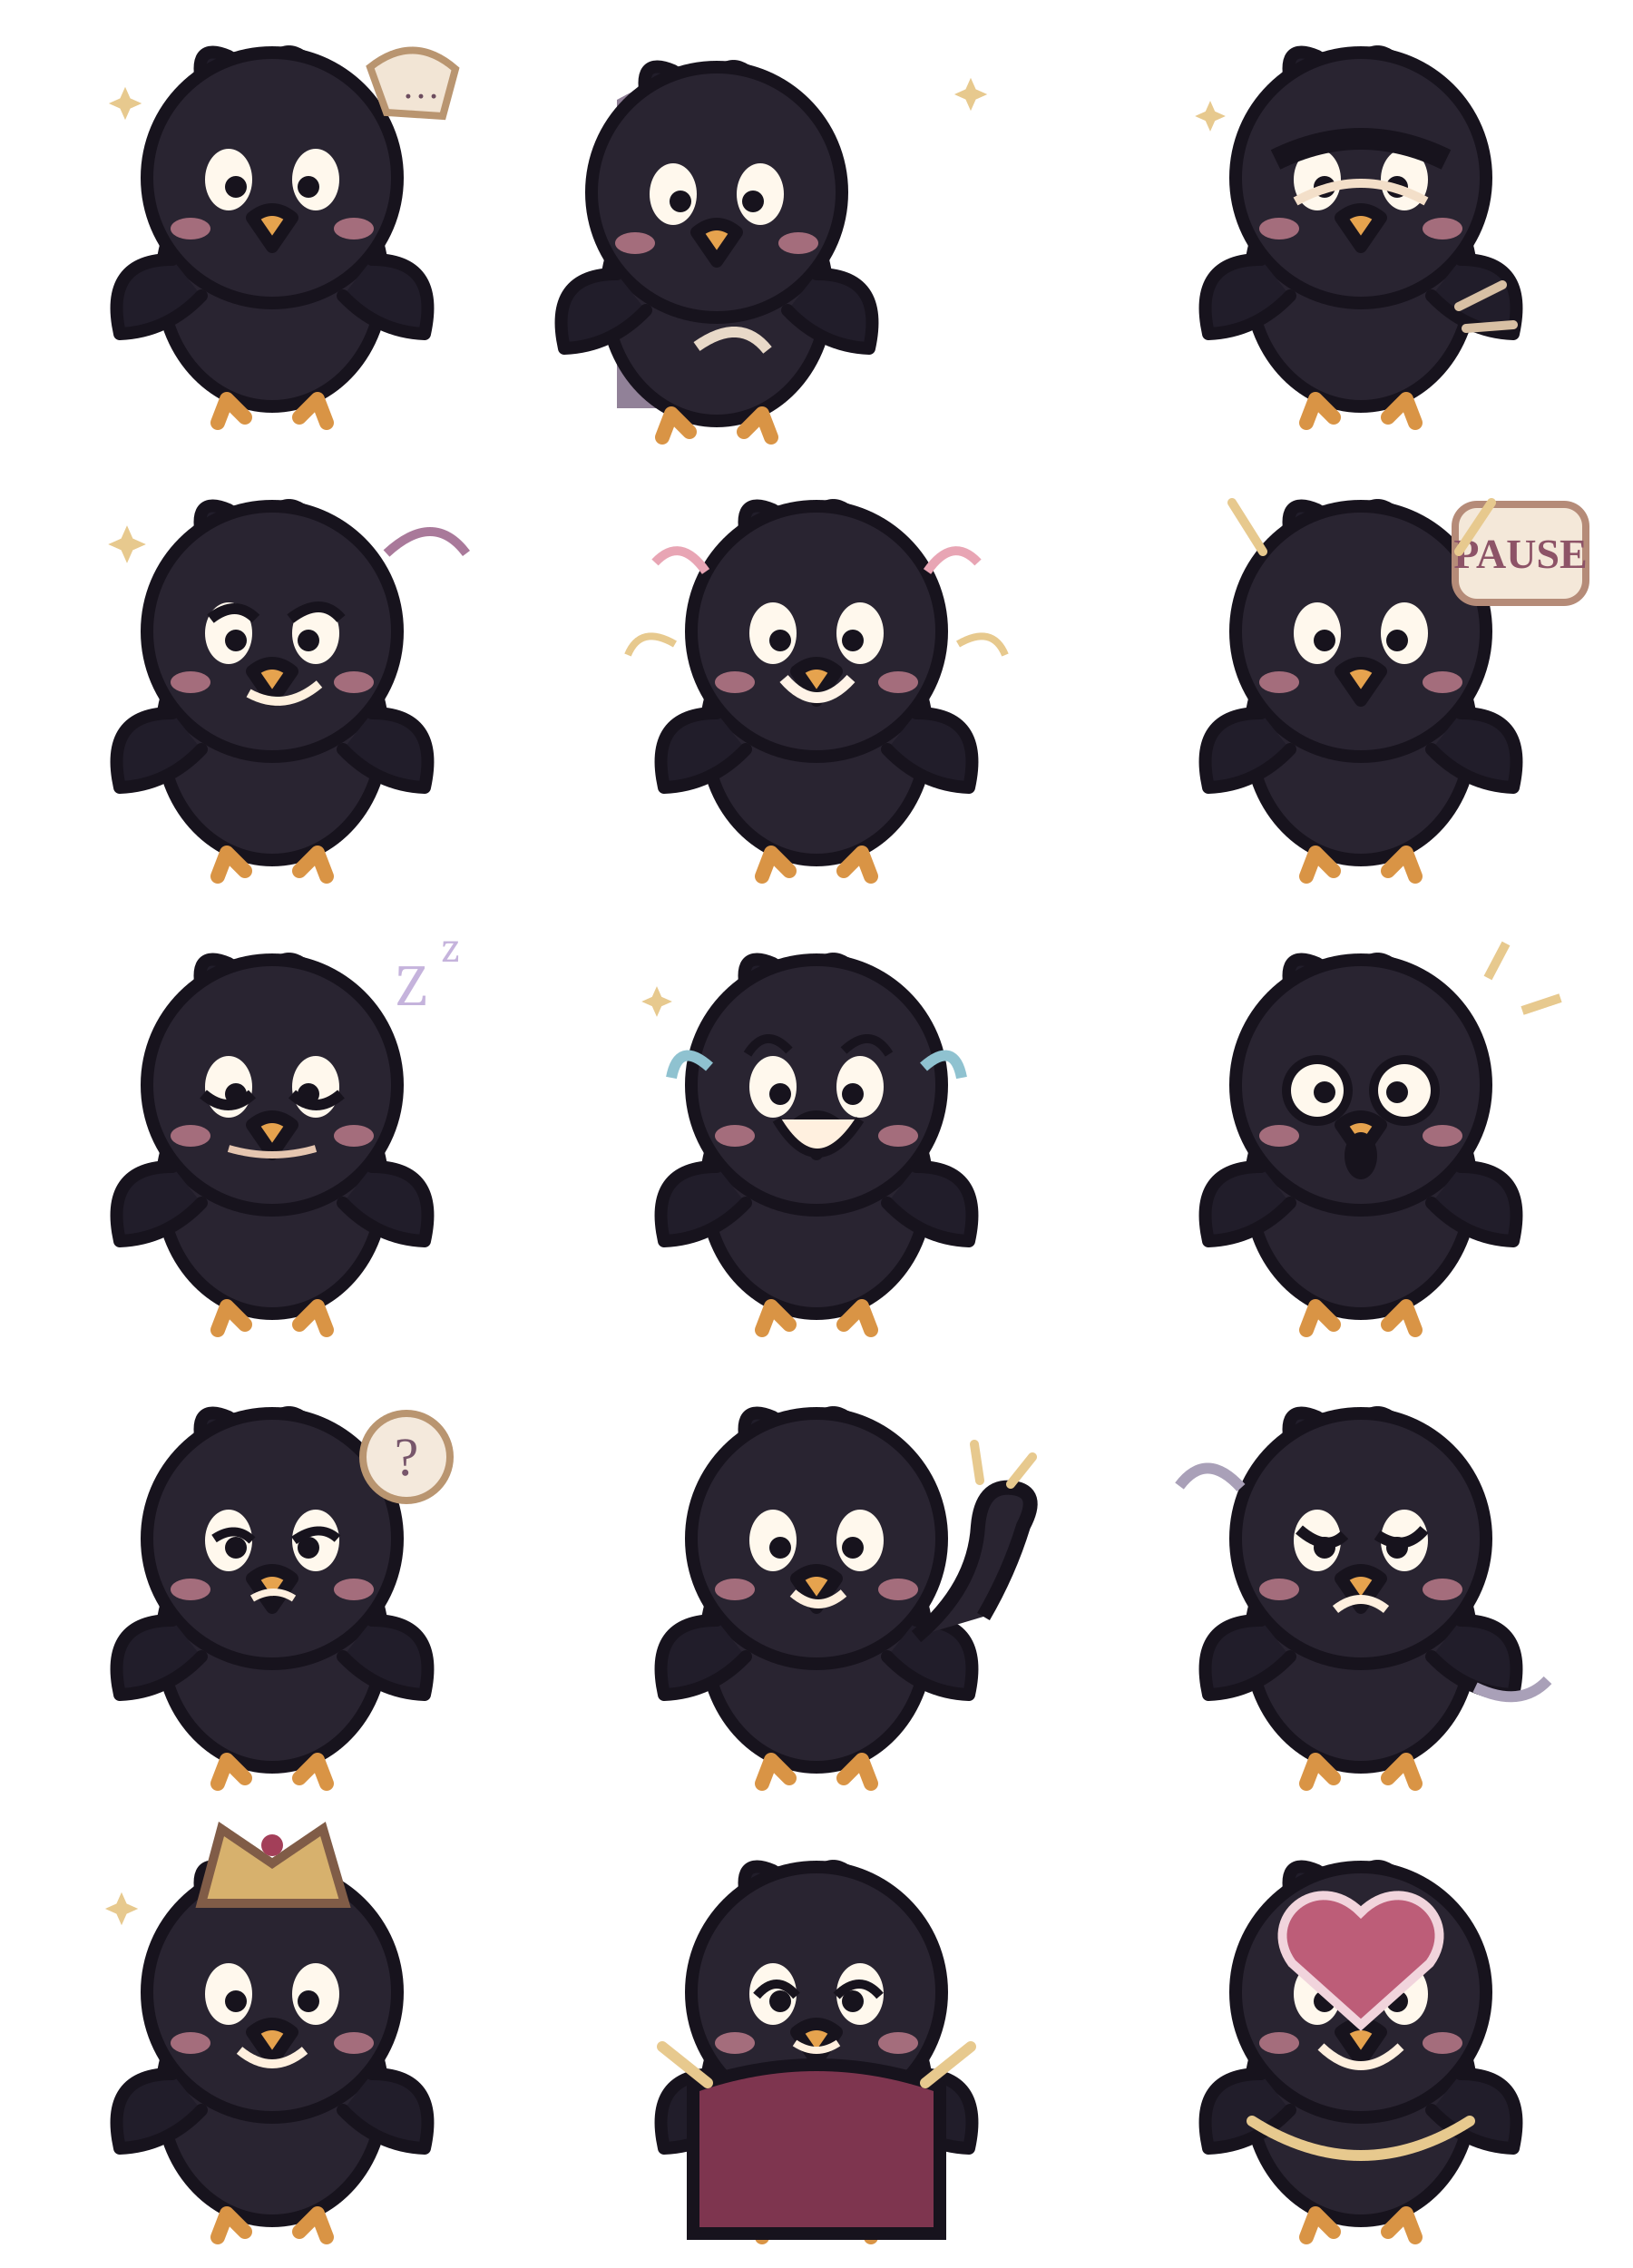
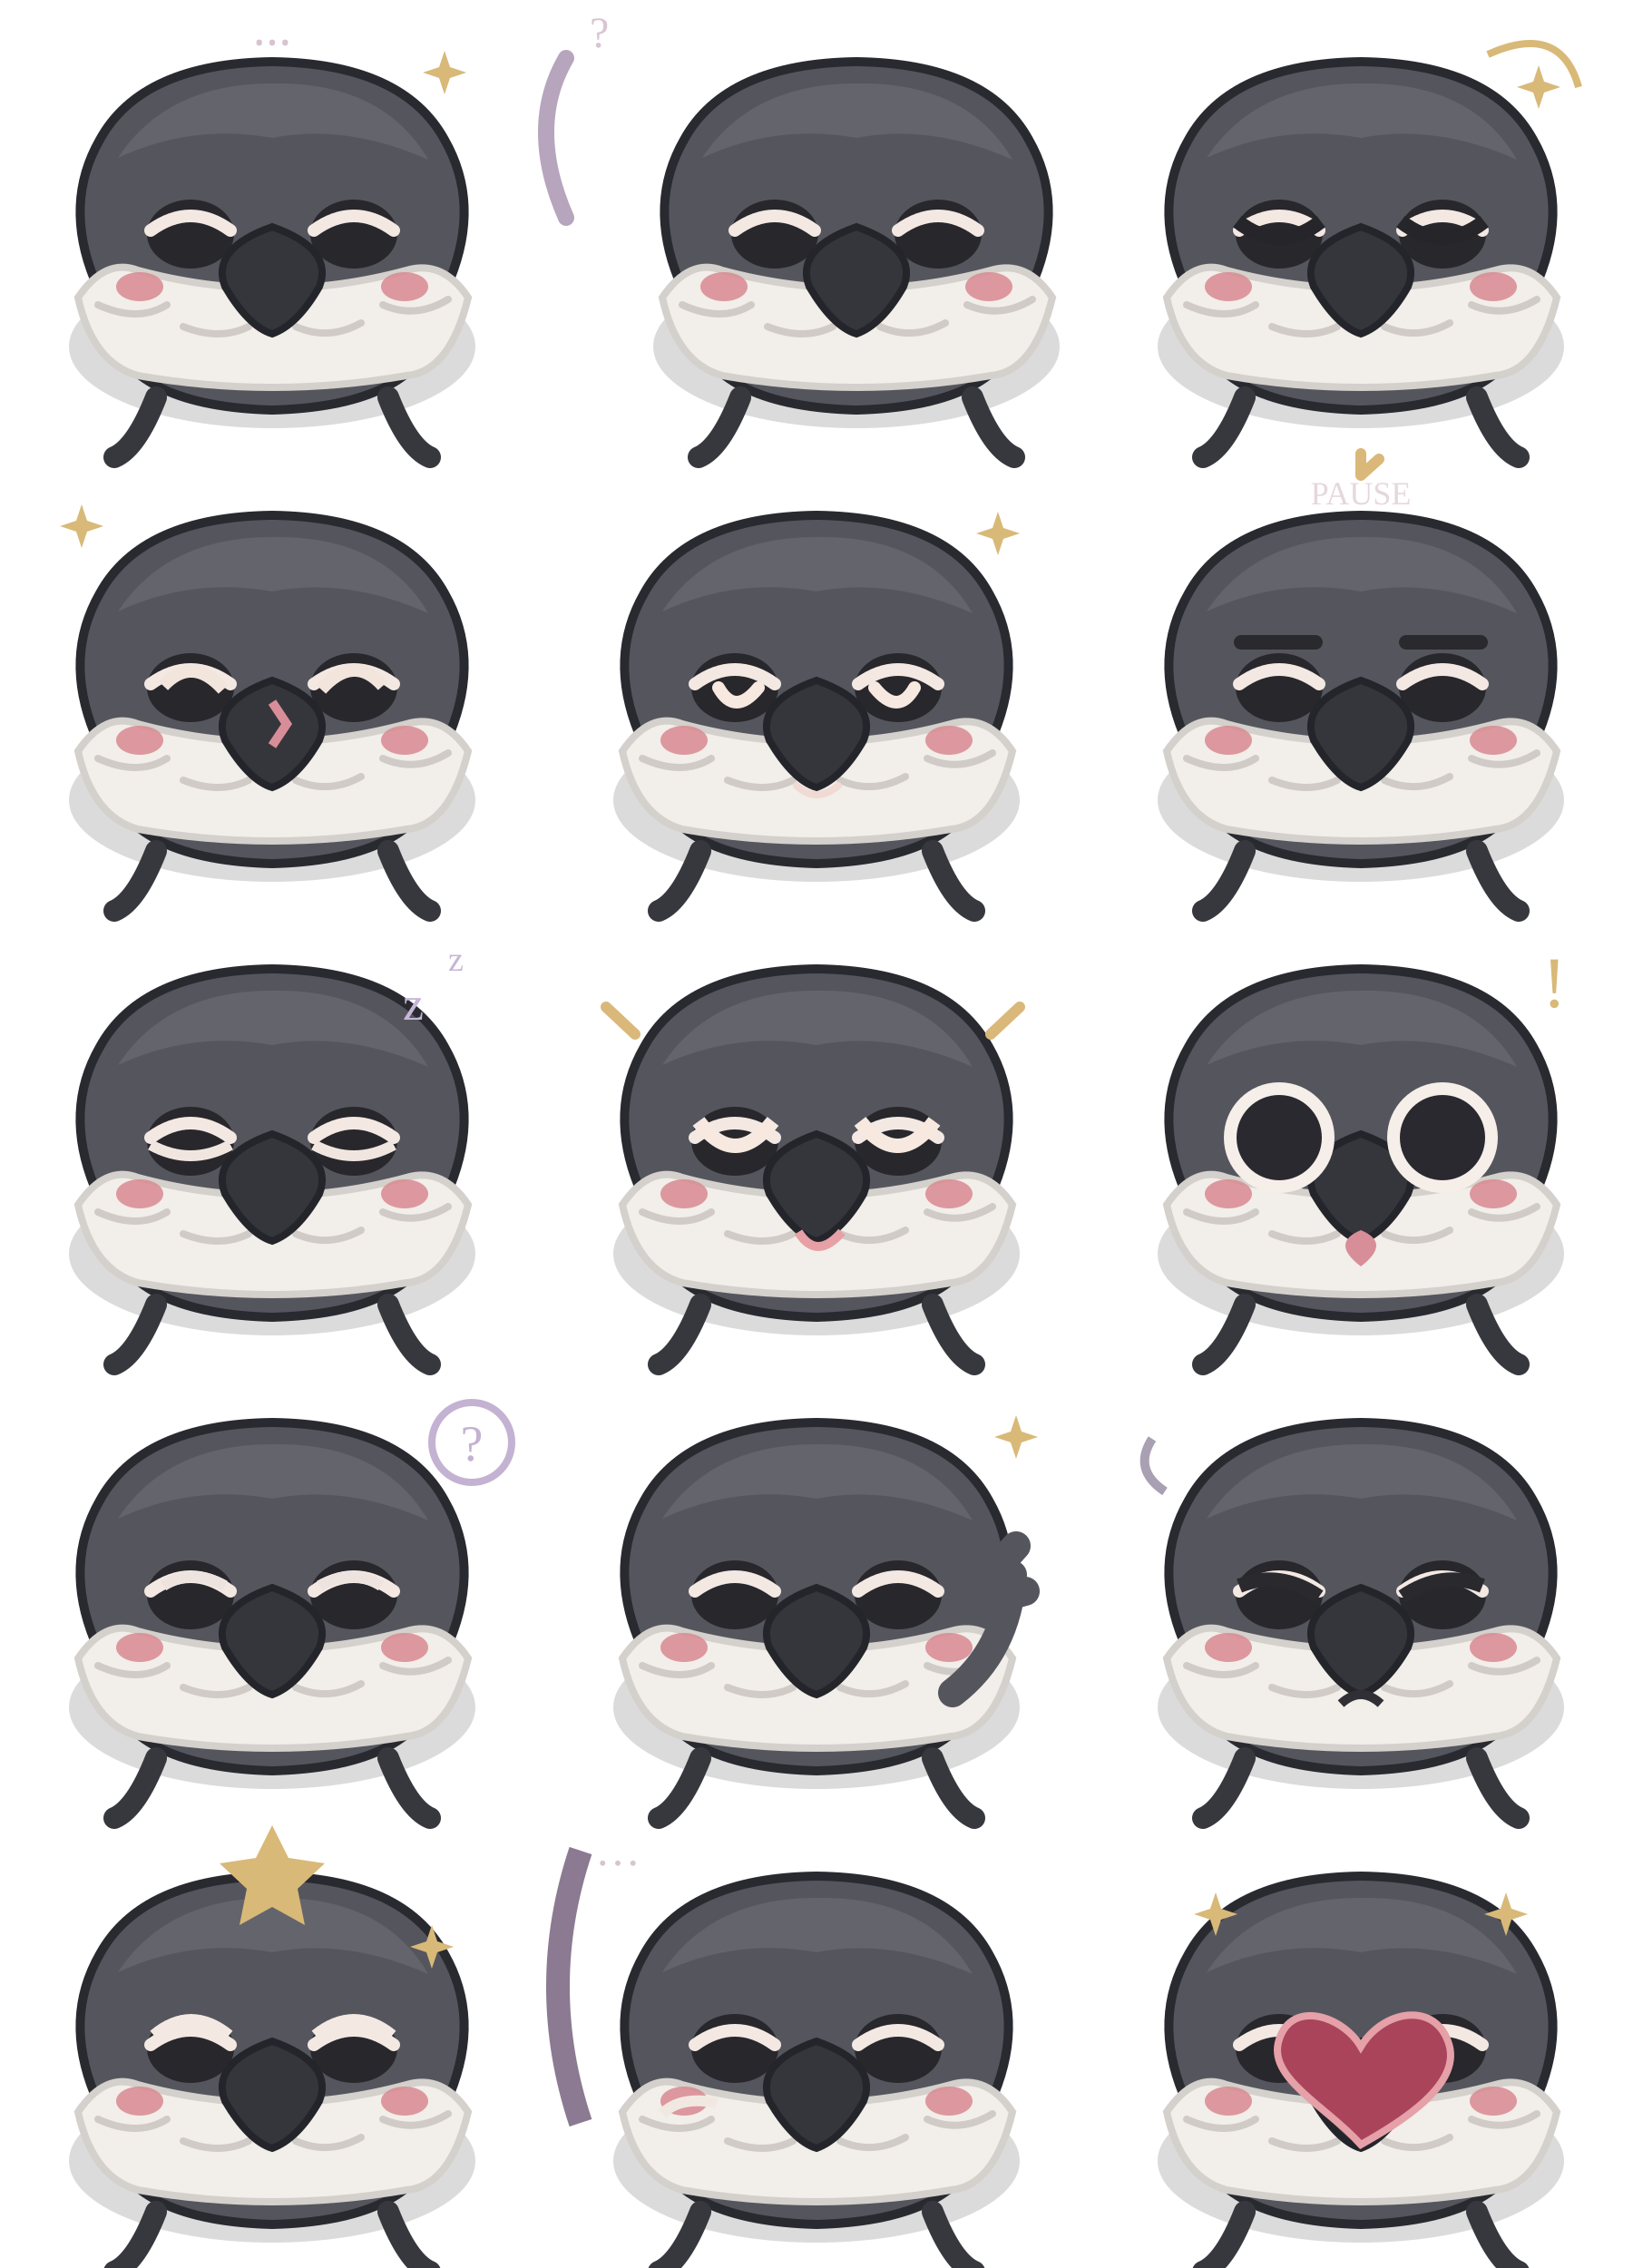
- <svg xmlns="http://www.w3.org/2000/svg" xmlns:xlink="http://www.w3.org/1999/xlink" width="900" height="1250" viewBox="0 0 900 1250">
+ <svg xmlns="http://www.w3.org/2000/svg" width="900" height="1250" viewBox="0 0 900 1250">
  <defs>
-     <g id="crow" stroke="#17131d" stroke-width="7" stroke-linecap="round" stroke-linejoin="round">
-       <path d="M112 49 Q105 22 126 31 L145 45 Q154 19 170 34 L184 52" fill="#211d2a" />
-       <ellipse cx="150" cy="155" rx="61" ry="69" fill="#292431" />
-       <circle cx="150" cy="98" r="69" fill="#292431" />
-       <path d="M95 143 Q57 143 66 184 Q92 183 111 163 M205 143 Q243 143 234 184 Q208 183 189 163" fill="#211d2a" />
-       <ellipse cx="126" cy="99" rx="13" ry="17" fill="#fff8ed" stroke="none" />
-       <ellipse cx="174" cy="99" rx="13" ry="17" fill="#fff8ed" stroke="none" />
-       <circle cx="130" cy="103" r="6" fill="#17131d" stroke="none" />
-       <circle cx="170" cy="103" r="6" fill="#17131d" stroke="none" />
-       <path d="M139 120 Q150 111 161 120 L150 136Z" fill="#e6a34e" />
-       <path d="M125 220 l-5 13 m5 -13 l10 10 M175 220 l5 13 m-5 -13 l-10 10" fill="none" stroke="#d99445" stroke-width="8" />
-       <ellipse cx="105" cy="126" rx="11" ry="6" fill="#d98b9b" opacity=".7" stroke="none" />
-       <ellipse cx="195" cy="126" rx="11" ry="6" fill="#d98b9b" opacity=".7" stroke="none" />
+     <g id="crow">
+       <ellipse cx="150" cy="191" rx="112" ry="45" fill="#17171b" opacity=".16" />
+       <path d="M52 154 Q35 112 55 77 Q78 35 150 34 Q222 35 245 77 Q265 112 248 154 L240 184 Q225 224 150 226 Q75 224 60 184Z" fill="#55565d" stroke="#292a30" stroke-width="5" />
+       <path d="M65 87 Q92 46 150 46 Q211 45 236 88 Q191 68 150 76 Q106 68 65 87Z" fill="#777880" opacity=".42" />
+       <path d="M43 164 Q58 142 76 149 Q150 169 224 149 Q244 143 258 164 Q248 205 224 207 Q150 220 76 207 Q51 200 43 164Z" fill="#f2eee9" stroke="#d4d0cc" stroke-width="4" />
+       <path d="M54 168 Q76 178 92 168 M101 180 Q121 188 137 180 M163 180 Q181 188 199 178 M211 168 Q229 176 247 165" fill="none" stroke="#d0cbc6" stroke-width="4" stroke-linecap="round" />
+       <ellipse cx="105" cy="129" rx="24" ry="19" fill="#27272c" />
+       <ellipse cx="195" cy="129" rx="24" ry="19" fill="#27272c" />
+       <path d="M83 127 Q105 111 127 127" fill="none" stroke="#f3e8e2" stroke-width="7" stroke-linecap="round" />
+       <path d="M173 127 Q195 111 217 127" fill="none" stroke="#f3e8e2" stroke-width="7" stroke-linecap="round" />
+       <ellipse cx="77" cy="158" rx="13" ry="8" fill="#d88991" opacity=".85" />
+       <ellipse cx="223" cy="158" rx="13" ry="8" fill="#d88991" opacity=".85" />
+       <path d="M150 125 Q116 137 124 158 Q137 180 150 184 Q164 179 176 158 Q184 137 150 125Z" fill="#35363c" stroke="#24252b" stroke-width="4" />
+       <path d="M86 219 Q75 247 63 252 M214 219 Q225 247 237 252" stroke="#37383e" stroke-width="12" stroke-linecap="round" />
    </g>
-     <g id="spark" fill="#e7c98e">
-       <path d="M0 -13 L4 -4 L13 0 L4 4 L0 13 L-4 4 L-13 0 L-4 -4Z" />
+     <g id="spark">
+       <path d="M0 -12 L3 -3 L12 0 L3 3 L0 12 L-3 3 L-12 0 L-3 -3Z" fill="#d8b978" />
    </g>
  </defs>
+   <rect width="900" height="1250" fill="none" />
  <g transform="translate(0 0)">
-     <use xlink:href="#crow" />
-     <path d="M204 37 Q228 18 251 38 L244 64 L213 62Z" fill="#f2e5d5" stroke="#b99570" stroke-width="4" />
-     <text x="232" y="54" text-anchor="middle" font-size="21" fill="#6c4c5e">…</text>
-     <use xlink:href="#spark" transform="translate(69 57) scale(.7)" />
+     <use href="#crow" />
+     <text x="150" y="25" text-anchor="middle" font-size="25" fill="#d8c4d0" font-family="serif">…</text>
+     <use href="#spark" x="245" y="40" />
  </g>
  <g transform="translate(300 0)">
-     <path d="M40 55 Q82 31 100 62 L100 225 L40 225Z" fill="#76617e" opacity=".8" />
-     <g transform="translate(-55 8)">
-       <use xlink:href="#crow" />
-     </g>
-     <path d="M84 191 Q108 174 123 193" fill="none" stroke="#e8d9c8" stroke-width="6" />
-     <use xlink:href="#spark" transform="translate(235 52) scale(.7)" />
+     <use href="#crow" transform="translate(22 0)" />
+     <path d="M12 32 Q-10 70 12 120" fill="none" stroke="#b7a5bd" stroke-width="9" stroke-linecap="round" />
+     <text x="25" y="26" font-size="24" fill="#d9c5d2">?</text>
  </g>
  <g transform="translate(600 0)">
-     <use xlink:href="#crow" />
-     <path d="M103 88 Q150 65 197 88" fill="none" stroke="#17131d" stroke-width="12" />
-     <path d="M114 111 Q150 91 186 111" fill="none" stroke="#f3dfc9" stroke-width="5" />
-     <path d="M204 169 l24 -12 M208 181 l26 -2" stroke="#d8c0a4" stroke-width="5" stroke-linecap="round" />
-     <use xlink:href="#spark" transform="translate(67 64) scale(.65)" />
+     <use href="#crow" />
+     <path d="M82 122 Q105 140 128 122 M172 122 Q195 140 218 122" fill="none" stroke="#25252a" stroke-width="8" />
+     <use href="#spark" x="248" y="48" />
+     <path d="M220 30 Q260 12 270 48" fill="none" stroke="#d8b978" stroke-width="4" />
  </g>
  <g transform="translate(0 250)">
-     <use xlink:href="#crow" />
-     <path d="M116 91 Q130 80 141 91 M160 91 Q177 78 188 91" fill="none" stroke="#17131d" stroke-width="6" />
-     <path d="M137 132 Q157 143 176 127" fill="none" stroke="#fff1df" stroke-width="5" />
-     <path d="M213 55 Q239 31 257 55" fill="none" stroke="#a9799a" stroke-width="5" />
-     <use xlink:href="#spark" transform="translate(70 50) scale(.8)" />
+     <use href="#crow" />
+     <path d="M90 128 Q106 111 123 130 M177 130 Q195 110 211 128" fill="none" stroke="#f1e5dc" stroke-width="7" />
+     <path d="M150 137 l8 12 -8 12" stroke="#d88e98" stroke-width="5" fill="none" />
+     <use href="#spark" x="45" y="40" />
  </g>
  <g transform="translate(300 250)">
-     <use xlink:href="#crow" />
-     <path d="M132 124 Q150 145 169 124" fill="none" stroke="#fff3e7" stroke-width="6" />
-     <path d="M89 65 Q75 45 61 60 M211 65 Q225 45 239 60" fill="none" stroke="#e8a5b4" stroke-width="5" />
-     <path d="M72 105 Q53 94 46 111 M228 105 Q247 94 254 111" fill="none" stroke="#e7c98e" stroke-width="4" />
+     <use href="#crow" />
+     <path d="M96 129 Q105 145 118 129 M182 129 Q195 145 204 129" fill="none" stroke="#f7e8e0" stroke-width="7" stroke-linecap="round" />
+     <path d="M139 183 Q150 193 162 183" fill="none" stroke="#f1d9d4" stroke-width="4" stroke-linecap="round" />
+     <use href="#spark" x="250" y="44" />
  </g>
  <g transform="translate(600 250)">
-     <use xlink:href="#crow" />
-     <rect x="202" y="28" width="72" height="54" rx="12" fill="#f4e8d9" stroke="#b58b78" stroke-width="4" />
-     <text x="238" y="63" text-anchor="middle" font-size="23" font-weight="bold" fill="#8d5367">PAUSE</text>
-     <path d="M96 54 L79 27 M204 54 L222 27" stroke="#e7c98e" stroke-width="5" stroke-linecap="round" />
+     <use href="#crow" />
+     <path d="M84 104 L125 104 M175 104 L216 104" stroke="#29292e" stroke-width="8" stroke-linecap="round" />
+     <path d="M150 12 V0 M150 12 L160 3" stroke="#d9b879" stroke-width="6" stroke-linecap="round" />
+     <text x="150" y="28" text-anchor="middle" font-size="18" fill="#e6d7dd">PAUSE</text>
  </g>
  <g transform="translate(0 500)">
-     <use xlink:href="#crow" />
-     <path d="M112 103 Q126 115 139 103 M161 103 Q174 115 188 103" fill="none" stroke="#17131d" stroke-width="6" />
-     <text x="218" y="54" font-size="30" fill="#c5b3dc" font-family="serif">Z</text>
-     <text x="243" y="30" font-size="21" fill="#c5b3dc" font-family="serif">z</text>
-     <path d="M126 133 Q150 140 174 133" fill="none" stroke="#e5c6b0" stroke-width="4" />
+     <use href="#crow" />
+     <path d="M83 131 Q105 143 127 131 M173 131 Q195 143 217 131" fill="none" stroke="#f1e6df" stroke-width="6" />
+     <text x="222" y="62" font-size="26" fill="#c6b6d7">z</text>
+     <text x="247" y="35" font-size="19" fill="#c6b6d7">z</text>
  </g>
  <g transform="translate(300 500)">
-     <use xlink:href="#crow" />
-     <path d="M128 117 Q150 154 174 117" fill="#fff0df" stroke="#17131d" stroke-width="5" />
-     <path d="M112 81 Q122 65 135 79 M165 79 Q180 65 190 81" fill="none" stroke="#17131d" stroke-width="5" />
-     <path d="M91 88 Q74 73 70 94 M209 88 Q226 73 230 94" stroke="#8fc2d0" stroke-width="6" fill="none" />
-     <use xlink:href="#spark" transform="translate(62 52) scale(.65)" />
+     <use href="#crow" />
+     <path d="M85 118 Q105 145 126 118 M174 118 Q195 145 215 118" fill="none" stroke="#f8e9e0" stroke-width="8" />
+     <path d="M140 179 Q150 195 164 179" fill="none" stroke="#e7a0a5" stroke-width="5" />
+     <path d="M50 70 l-16 -15 M246 70 l16 -15" stroke="#d9b879" stroke-width="6" stroke-linecap="round" />
  </g>
  <g transform="translate(600 500)">
-     <use xlink:href="#crow" />
-     <circle cx="126" cy="101" r="17" fill="#fff8ed" stroke="#17131d" stroke-width="5" />
-     <circle cx="174" cy="101" r="17" fill="#fff8ed" stroke="#17131d" stroke-width="5" />
-     <circle cx="130" cy="102" r="6" fill="#17131d" stroke="none" />
-     <circle cx="170" cy="102" r="6" fill="#17131d" stroke="none" />
-     <ellipse cx="150" cy="137" rx="9" ry="13" fill="#17131d" stroke="none" />
-     <path d="M220 39 L230 20 M239 57 L260 50" stroke="#e7c98e" stroke-width="5" />
+     <use href="#crow" />
+     <ellipse cx="105" cy="127" rx="27" ry="27" fill="#29292f" stroke="#f6eee9" stroke-width="7" />
+     <ellipse cx="195" cy="127" rx="27" ry="27" fill="#29292f" stroke="#f6eee9" stroke-width="7" />
+     <path d="M150 178 Q133 185 150 198 Q167 185 150 178Z" fill="#d88e98" />
+     <text x="250" y="55" font-size="40" fill="#d8b978">!</text>
  </g>
  <g transform="translate(0 750)">
-     <use xlink:href="#crow" />
-     <path d="M118 98 Q130 90 139 99 M162 99 Q176 89 186 98" fill="none" stroke="#17131d" stroke-width="5" />
-     <path d="M139 131 Q151 124 162 131" fill="none" stroke="#fff0df" stroke-width="4" />
-     <circle cx="224" cy="53" r="24" fill="#f4e9dc" stroke="#b99570" stroke-width="4" />
-     <text x="224" y="63" text-anchor="middle" font-size="30" fill="#77566b">?</text>
+     <use href="#crow" />
+     <path d="M90 124 Q106 114 124 124 M176 124 Q194 114 210 124" fill="none" stroke="#eee4df" stroke-width="6" />
+     <circle cx="260" cy="45" r="22" fill="none" stroke="#c4b2d2" stroke-width="4" />
+     <text x="260" y="55" text-anchor="middle" font-size="28" fill="#c4b2d2">?</text>
  </g>
  <g transform="translate(300 750)">
-     <use xlink:href="#crow" />
-     <path d="M205 152 Q237 125 239 91 Q241 68 258 70 Q274 72 264 91 Q256 117 242 141" fill="#292431" stroke="#17131d" stroke-width="8" />
-     <path d="M240 66 l-3 -20 M257 68 l12 -15" stroke="#e7c98e" stroke-width="5" stroke-linecap="round" />
-     <path d="M137 128 Q151 140 165 128" fill="none" stroke="#fff0df" stroke-width="5" />
+     <use href="#crow" />
+     <path d="M225 183 Q255 160 258 118 M242 122 l18 -20 M243 133 l22 -6" fill="none" stroke="#55565d" stroke-width="16" stroke-linecap="round" />
+     <use href="#spark" x="260" y="42" />
  </g>
  <g transform="translate(600 750)">
-     <use xlink:href="#crow" />
-     <path d="M116 93 Q131 106 141 96 M159 96 Q174 106 185 93" fill="none" stroke="#17131d" stroke-width="6" />
-     <path d="M136 137 Q150 126 164 137" fill="none" stroke="#fff0df" stroke-width="5" />
-     <path d="M84 70 Q65 49 50 69 M213 180 Q238 192 253 176" fill="none" stroke="#a9a0b8" stroke-width="6" />
+     <use href="#crow" />
+     <path d="M83 124 Q105 115 127 130 M173 130 Q195 115 217 124" fill="none" stroke="#29292e" stroke-width="8" />
+     <path d="M139 189 Q150 179 161 189" fill="none" stroke="#302f35" stroke-width="5" />
+     <path d="M42 72 Q24 60 35 43" fill="none" stroke="#a9a0b3" stroke-width="5" />
  </g>
  <g transform="translate(0 1000)">
-     <use xlink:href="#crow" />
-     <path d="M111 49 L122 8 L150 27 L178 8 L190 49Z" fill="#d7b16d" stroke="#805c47" stroke-width="5" />
-     <circle cx="150" cy="17" r="6" fill="#a33f59" />
-     <path d="M132 130 Q150 145 168 130" fill="none" stroke="#fff0df" stroke-width="5" />
-     <use xlink:href="#spark" transform="translate(67 52) scale(.7)" />
+     <use href="#crow" />
+     <path d="M85 122 Q105 105 126 122 M174 122 Q195 105 216 122" fill="none" stroke="#f4e9e2" stroke-width="7" />
+     <path d="M150 6 l9 18 20 3 -15 14 4 20 -18 -10 -18 10 4 -20 -15 -14 20 -3Z" fill="#d8b978" />
+     <use href="#spark" x="238" y="73" />
  </g>
  <g transform="translate(300 1000)">
-     <use xlink:href="#crow" />
-     <path d="M82 150 Q150 126 218 150 L218 231 L82 231Z" fill="#7e354f" stroke="#17131d" stroke-width="7" />
-     <path d="M117 100 Q128 87 139 100 M161 100 Q174 87 185 100" fill="none" stroke="#17131d" stroke-width="5" />
-     <path d="M138 126 Q150 134 162 126" fill="none" stroke="#fff0df" stroke-width="4" />
-     <path d="M90 148 L65 128 M210 148 L235 128" stroke="#e7c98e" stroke-width="6" stroke-linecap="round" />
+     <use href="#crow" />
+     <path d="M20 20 Q-5 95 20 170" fill="none" stroke="#8b7a91" stroke-width="13" />
+     <path d="M65 165 Q75 155 95 159" fill="none" stroke="#f2e8e2" stroke-width="6" />
+     <text x="28" y="28" font-size="25" fill="#d9c3d1">…</text>
  </g>
  <g transform="translate(600 1000)">
-     <use xlink:href="#crow" />
-     <path d="M150 54 C126 30 94 57 112 82 L150 116 L188 82 C206 57 174 30 150 54Z" fill="#bd5d78" stroke="#f1d4dc" stroke-width="5" />
-     <path d="M128 128 Q150 149 172 128" fill="none" stroke="#fff0df" stroke-width="5" />
-     <path d="M90 169 Q150 207 210 169" fill="none" stroke="#e7c98e" stroke-width="6" stroke-linecap="round" />
+     <use href="#crow" />
+     <path d="M150 182 C130 160 98 145 105 124 C112 102 140 111 150 128 C162 108 190 103 198 125 C207 148 173 169 150 182Z" fill="#a9445b" stroke="#e5a0a8" stroke-width="4" />
+     <use href="#spark" x="70" y="55" />
+     <use href="#spark" x="230" y="55" />
  </g>
</svg>
